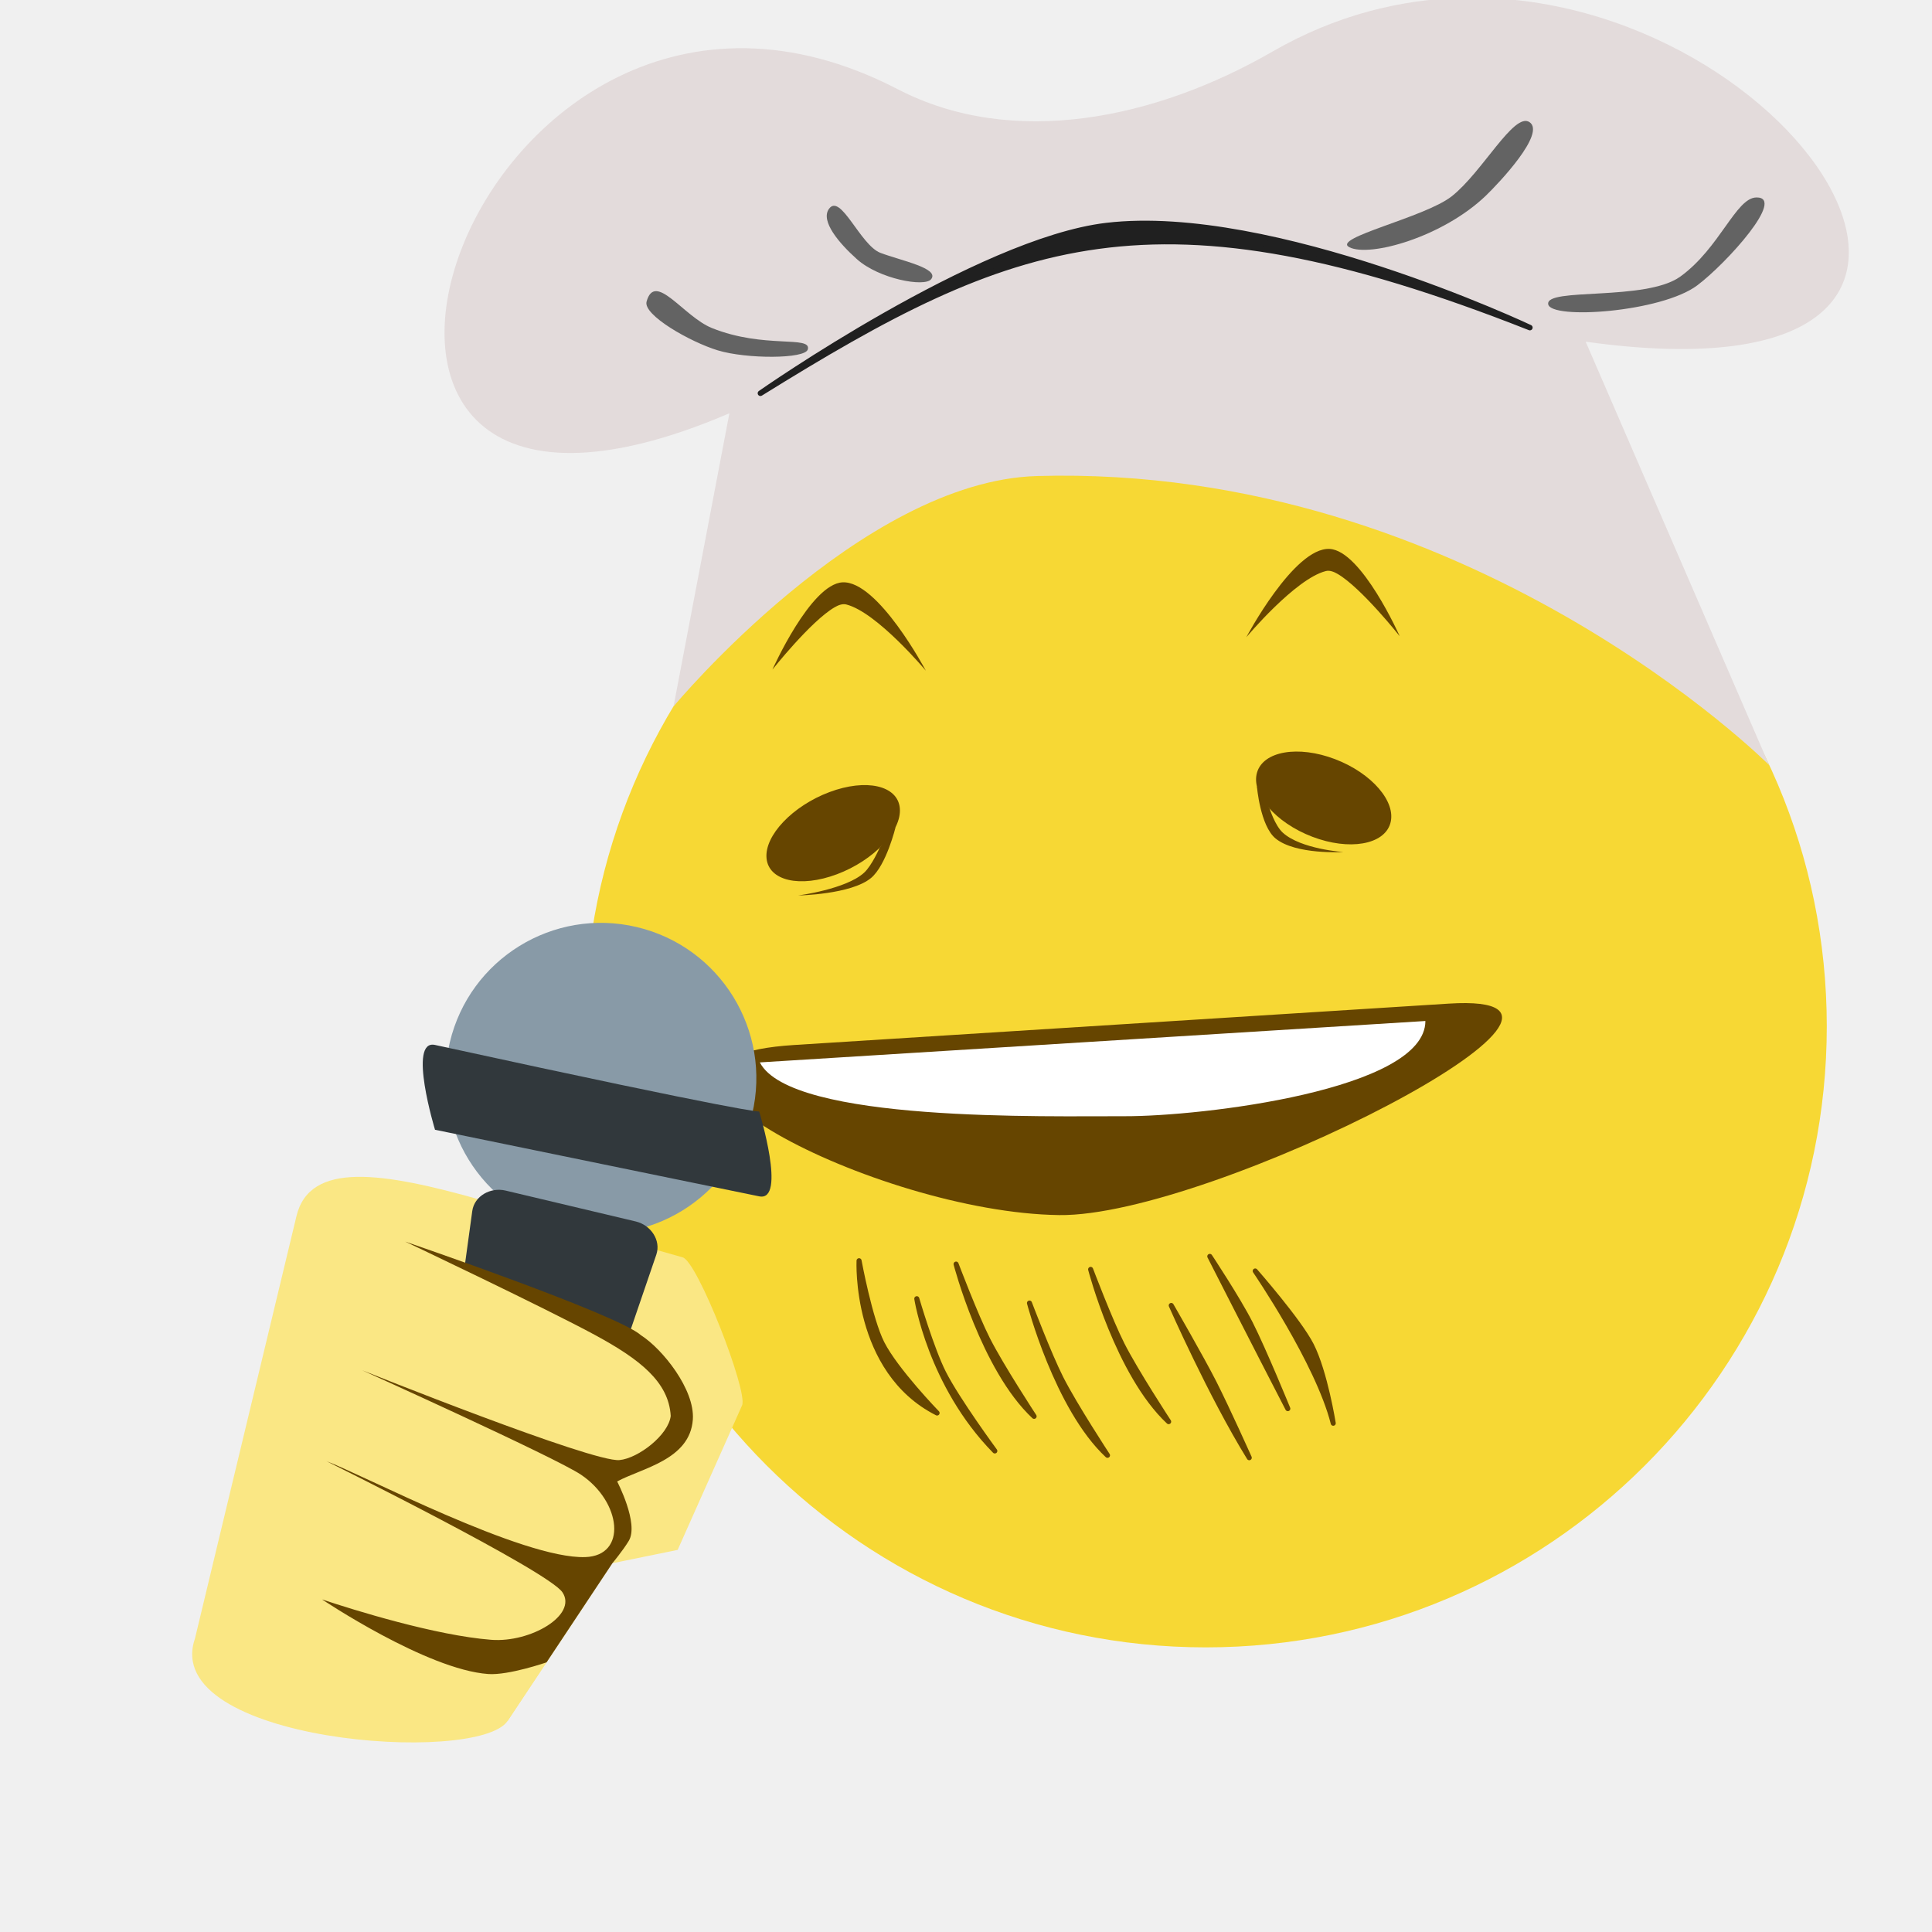
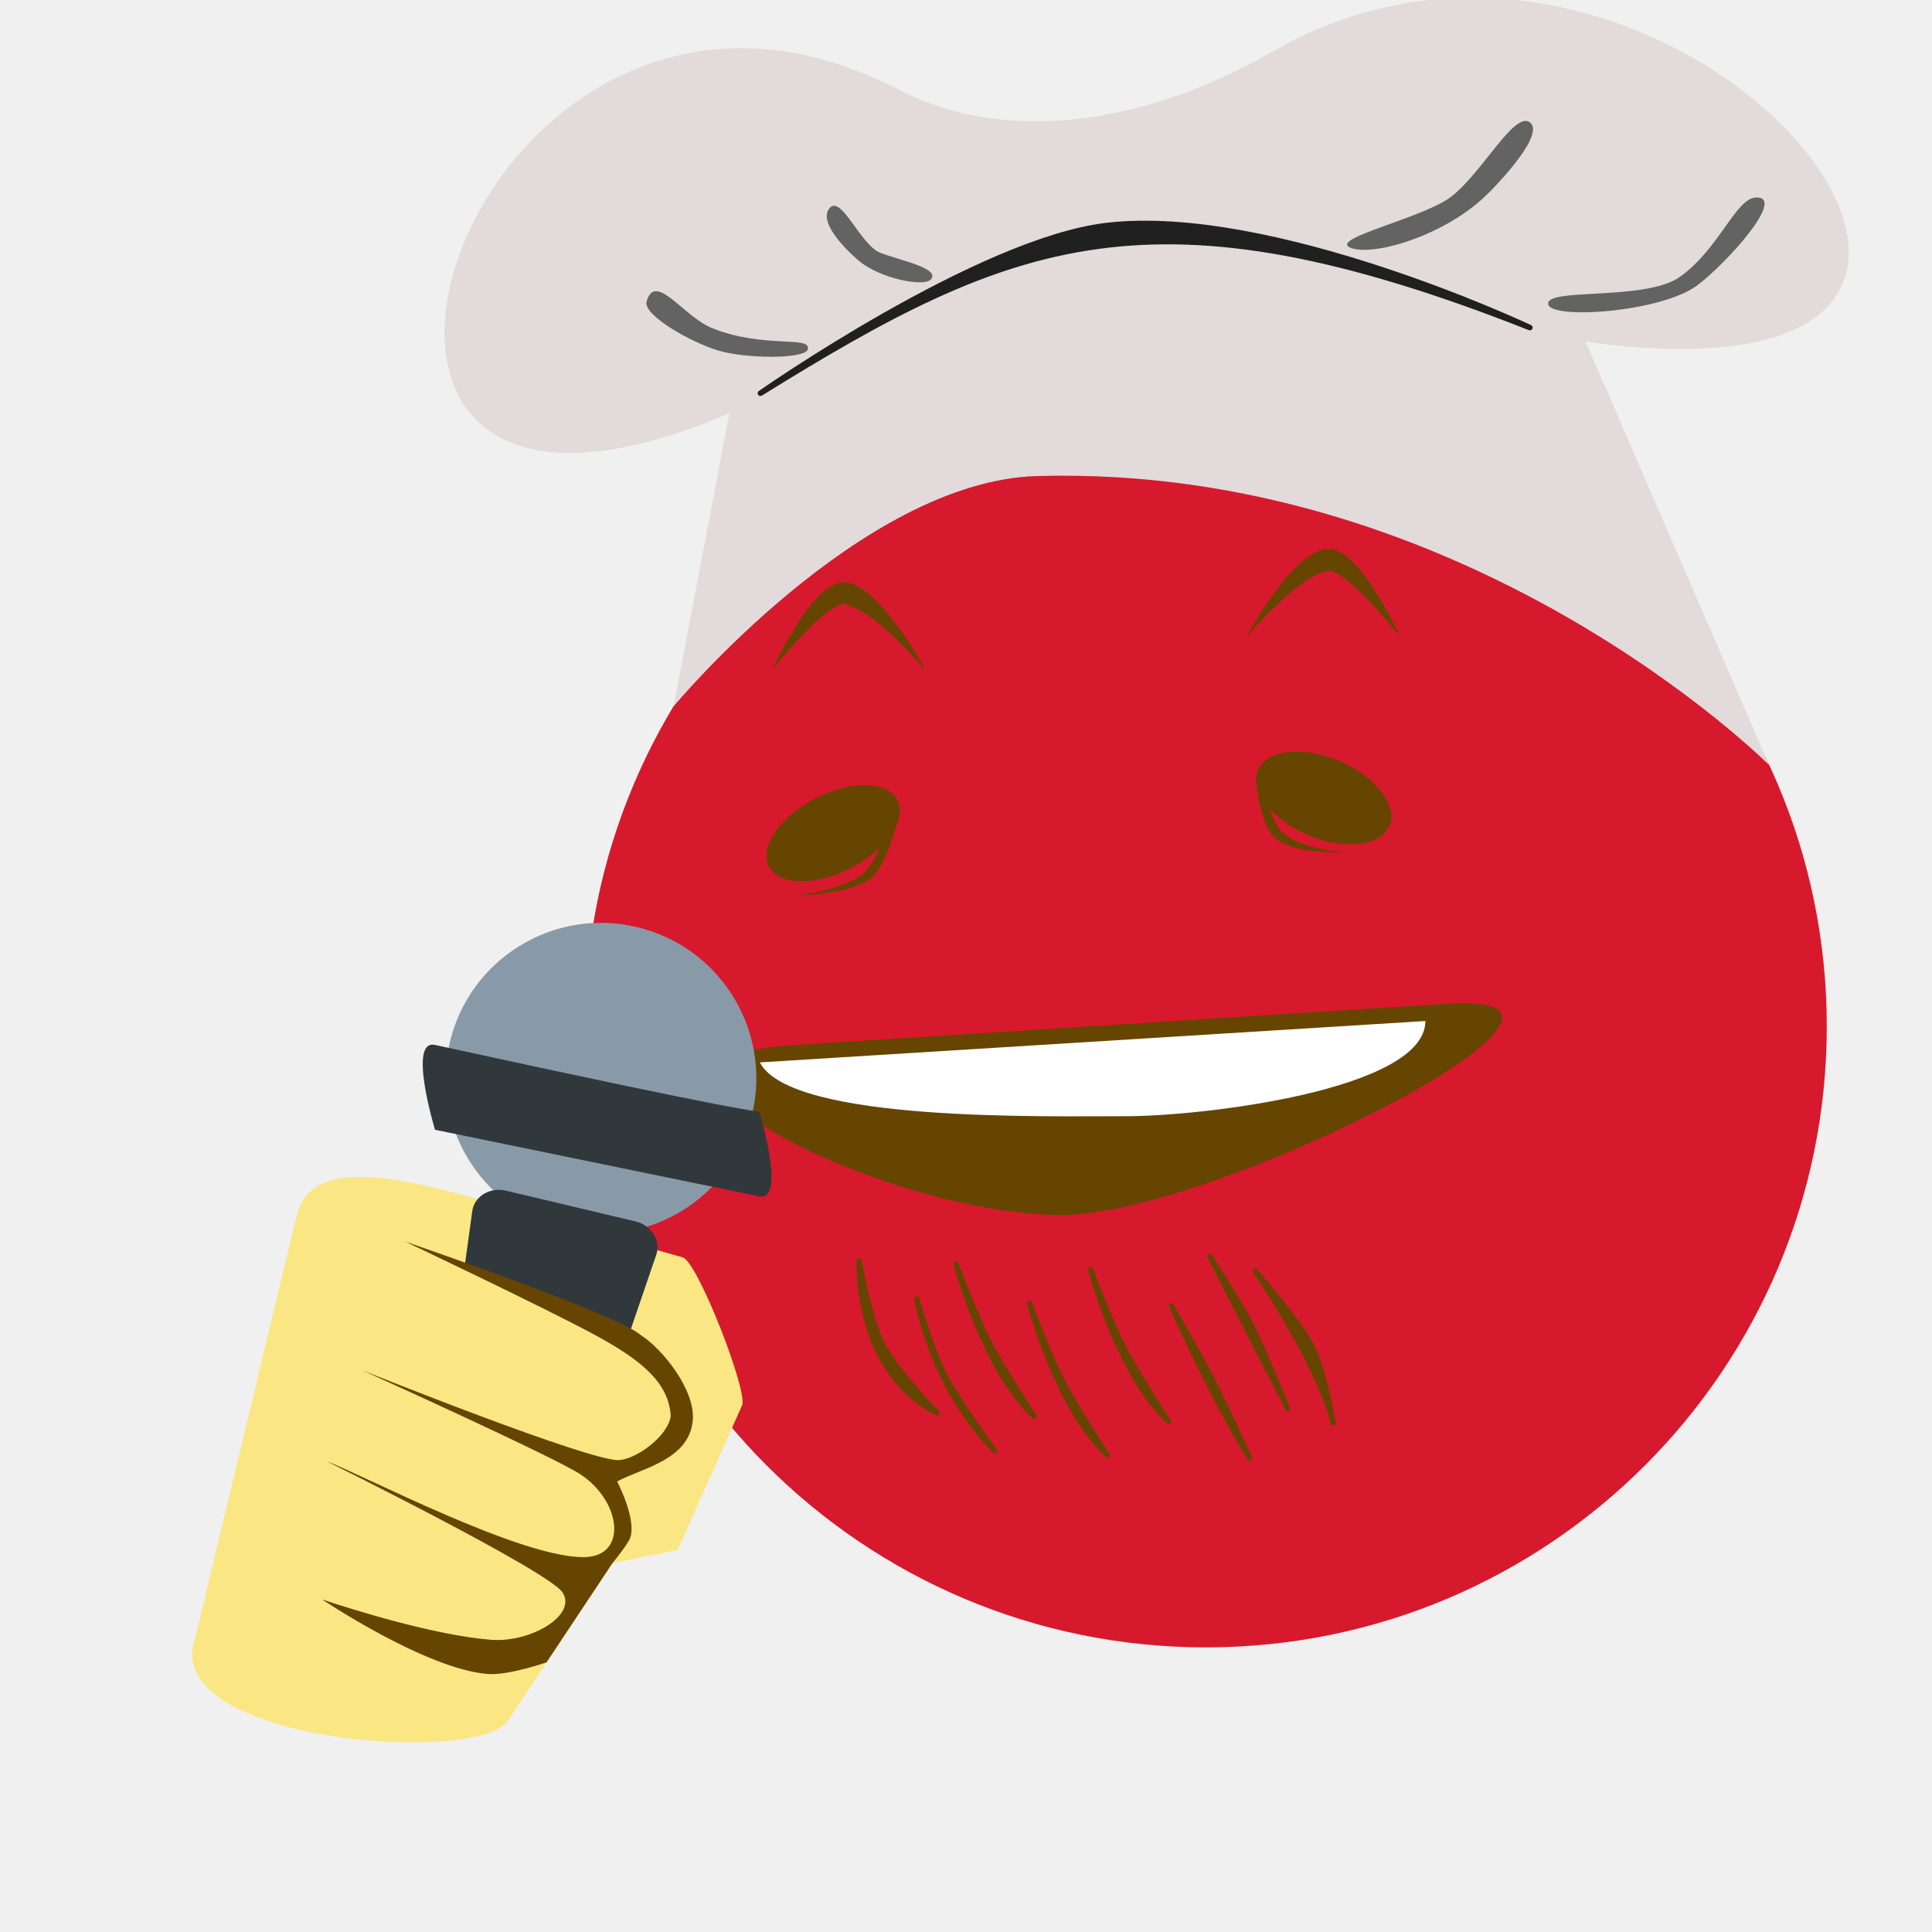
<svg xmlns="http://www.w3.org/2000/svg" width="200" height="200" viewBox="14 20 140 140">
  <g transform="translate(153.0052,363.4007)">
    <g fill="#664500">
-       <circle fill="#f7d834" cx="-51.63" cy="-269.026" r="45" />
+       <circle fill="#d7192d" cx="-51.63" cy="-269.026" r="45" />
      <path d="m -41.651,-281.657 c 0,0 -3.101,-0.21 -4.406,-1.413 -0.557,-0.513 -0.942,-1.726 -0.942,-1.726 l -0.926,-1.624 c 0,0 0.234,2.856 1.349,3.776 1.45,1.197 4.925,0.986 4.925,0.986 z" />
      <g stroke="#664500" stroke-width="0.365" stroke-linecap="round" stroke-linejoin="round">
        <path d="m -72.571,-249.292 c 0,0 0.962,6.24 5.654,11.033 0,0 -2.713,-3.689 -3.709,-5.653 -0.883,-1.743 -1.945,-5.38 -1.945,-5.38 z" />
        <path d="m -69.724,-251.8 c 0,0 1.981,7.599 5.654,11.033 0,0 -2.374,-3.621 -3.369,-5.585 -0.883,-1.743 -2.285,-5.448 -2.285,-5.448 z" />
        <path d="m -64.406,-248.976 c 0,0 1.981,7.599 5.654,11.033 0,0 -2.374,-3.621 -3.369,-5.585 -0.883,-1.743 -2.285,-5.448 -2.285,-5.448 z" />
        <path d="m -59.974,-251.416 c 0,0 1.981,7.599 5.654,11.033 0,0 -2.374,-3.621 -3.369,-5.585 -0.883,-1.743 -2.285,-5.448 -2.285,-5.448 z" />
        <path d="m -54.133,-248.802 c 0,0 2.864,6.512 5.654,11.033 0,0 -1.559,-3.485 -2.554,-5.449 -0.883,-1.743 -3.1,-5.584 -3.1,-5.584 z" />
        <path d="m -51.339,-252.358 c 0,0 3.381,6.638 5.654,11.033 0,0 -1.726,-4.229 -2.721,-6.193 -0.883,-1.743 -2.933,-4.84 -2.933,-4.84 z" />
        <path d="m -48.048,-251.3 c 0.002,0.003 4.544,6.641 5.654,11.033 0,0 -0.588,-3.695 -1.583,-5.659 -0.883,-1.743 -4.071,-5.374 -4.071,-5.374 z" />
        <path d="m -76.755,-252.043 c 0,0 -0.372,7.983 5.654,11.033 0,0 -2.998,-3.093 -3.993,-5.057 -0.883,-1.743 -1.66,-5.976 -1.66,-5.976 z" />
      </g>
      <path d="m -34.026,-270.674 c 14.869,-0.94 -17.202,15.47 -28.232,15.323 -13.244,-0.176 -34.794,-11.339 -19.217,-12.324 z" />
      <path fill="#ffffff" d="m -83.945,-266.415 c 2.257,4.376 20.944,3.879 26.399,3.9 5.601,0.022 21.83,-1.904 21.83,-6.9 z" />
      <path d="m -81.157,-278.513 c 0,0 3.468,-0.45 4.772,-1.653 0.557,-0.513 1.12,-1.794 1.12,-1.794 l 1.16,-1.516 c 0,0 -0.672,2.781 -1.787,3.702 -1.45,1.197 -5.266,1.262 -5.266,1.262 z" />
      <ellipse cx="-54.094" cy="-303.348" rx="5.159" ry="2.988" transform="matrix(0.9360905,-0.3517592,0.09228211,0.9957329,0,0)" />
      <ellipse cx="-121.883" cy="-252.281" rx="5.169" ry="2.93" transform="matrix(0.9343498,0.3563571,-0.2806186,0.9598193,0,0)" />
      <path d="m -83.034,-294.876 c 0,0 2.761,-6.204 5.08,-6.326 2.573,-0.136 6.038,6.403 6.038,6.403 0,0 -3.535,-4.229 -5.76,-4.798 -0.286,-0.073 -0.592,0.052 -0.859,0.208 -1.721,1.003 -4.5,4.513 -4.5,4.513 z" />
      <path d="m -37.576,-297.298 c 0,0 -2.761,-6.204 -5.08,-6.326 -2.573,-0.136 -6.038,6.403 -6.038,6.403 0,0 3.535,-4.229 5.76,-4.798 0.286,-0.073 0.592,0.052 0.859,0.208 1.721,1.003 4.5,4.513 4.5,4.513 z" />
      <path fill="#e3dbdb" d="m -32.975,-343.56 c -4.536,0.1 -9.247,1.259 -13.82,3.896 -8.476,4.889 -18.814,7.049 -27.151,2.731 -31.136,-16.129 -49.17,39.318 -12.205,23.481 l -4.047,21.242 c 0,0 13.556,-16.334 26.345,-16.696 31.278,-0.886 53.045,20.945 53.045,20.945 l -13.293,-30.679 c 35.018,4.881 15.621,-25.46 -8.875,-24.92 z" />
      <g fill="#636363">
        <path d="m -80.469,-318.08 c 0.28,-1.033 -3.163,-0.024 -6.951,-1.551 -2.058,-0.83 -4.12,-4.142 -4.732,-1.913 -0.267,0.973 3.167,2.926 5.162,3.532 2.08,0.632 6.331,0.63 6.52,-0.068 z" />
        <path d="m -76.903,-324.614 c -1.309,-1.168 -2.658,-2.768 -2.036,-3.646 0.847,-1.194 2.269,2.624 3.732,3.182 1.476,0.562 4.325,1.116 3.67,1.915 -0.477,0.582 -3.767,-0.025 -5.366,-1.451 z" />
        <path d="m -41.216,-325.48 c -1.357,-0.676 5.451,-2.152 7.408,-3.696 2.234,-1.761 4.508,-6.122 5.634,-5.376 1.217,0.806 -2.249,4.45 -3.137,5.307 -3.136,3.03 -8.443,4.493 -9.905,3.765 z" />
        <path d="m -26.817,-321.356 c -0.203,-1.235 7.066,-0.192 9.577,-2.005 2.854,-2.061 4.025,-5.702 5.501,-5.731 2.182,-0.043 -2.134,4.753 -4.27,6.365 -2.59,1.956 -10.62,2.508 -10.808,1.37 z" />
      </g>
      <path fill="#202020" stroke="#202020" stroke-width="0.4" stroke-linecap="round" stroke-linejoin="round" d="m -83.901,-314.904 c 0,0 15.787,-11.055 25.075,-12.15 12.025,-1.418 30.681,7.392 30.681,7.392 -27.294,-10.775 -37.546,-6.539 -55.756,4.758 z" />
    </g>
  </g>
  <g transform="rotate(13.3477,-78.64134,158.0557)">
    <path fill="#fae784" transform="rotate(6.860046,-3.4021253e-6,-9.3702025e-6)" d="m 42.875,74.314 15.078,-1.138 c 1.118,-0.084 7.792,7.466 7.74,8.572 L 64.93,93.194 60.822,95.738 57.648,109.078 c -0.901,3.786 -23.165,10.148 -23.325,2.224 L 30.653,80.041 c -0.479,-4.082 4.725,-5.161 12.222,-5.727 z" />
    <circle fill="#889aa7" cx="40.036" cy="68.311" r="11.258" />
    <path fill="#31383c" d="m 35.183,77.828 h 9.706 c 1.108,0 2.107,0.897 2,2 L 43.888,110.769 c -0.302,3.11 -7.403,3.11 -7.705,0 L 33.183,79.828 c -0.107,-1.103 0.892,-2 2,-2 z" />
    <path fill="#31383c" d="m 27.778,68.74 c 23.515,-0.429 23.971,-0.729 23.971,-0.729 0,0 3.467,5.918 1.419,5.98 -23.971,0.729 -23.971,0.729 -23.971,0.729 0,0 -3.467,-5.943 -1.419,-5.98 z" />
  </g>
  <path fill="#fae784" d="m 43.347,109.963 17.105,6.796 2.508,5.082 -4.916,10.49 -1.665,3.95 -1.799,2.709 -1.949,2.935 -1.844,2.776 -1.545,-1.747 -14.029,-4.571 1.154,-9.223 3.876,-9.868 z" />
  <path fill="#664500" d="m 43.347,109.963 c 0,0 10.218,4.847 13.789,6.787 3.2,1.738 5.326,3.373 5.467,5.855 -0.159,1.373 -2.34,3.069 -3.716,3.198 -1.966,0.184 -18.643,-6.509 -18.643,-6.509 0,0 14.011,6.323 15.86,7.57 2.926,1.972 3.365,5.867 0.308,5.969 -4.523,0.152 -16.183,-5.999 -18.756,-6.95 0,0 16.065,7.949 17.102,9.503 1.098,1.645 -2.299,3.662 -5.168,3.44 -4.011,-0.311 -9.922,-2.145 -12.251,-2.925 0,0 7.577,5.085 12.039,5.405 1.478,0.106 4.228,-0.847 4.228,-0.847 l 1.738,-2.617 1.738,-2.617 h 5.17e-4 v -5.2e-4 l 1.291,-1.944 c 1.62e-4,-1.9e-4 0.776,-0.934 1.191,-1.626 0.751,-1.254 -0.843,-4.302 -0.843,-4.302 1.76,-0.962 5.278,-1.555 5.484,-4.487 0.154,-2.188 -2.213,-5.122 -3.752,-6.104 -1.645,-1.504 -17.105,-6.796 -17.105,-6.796 z" />
</svg>
